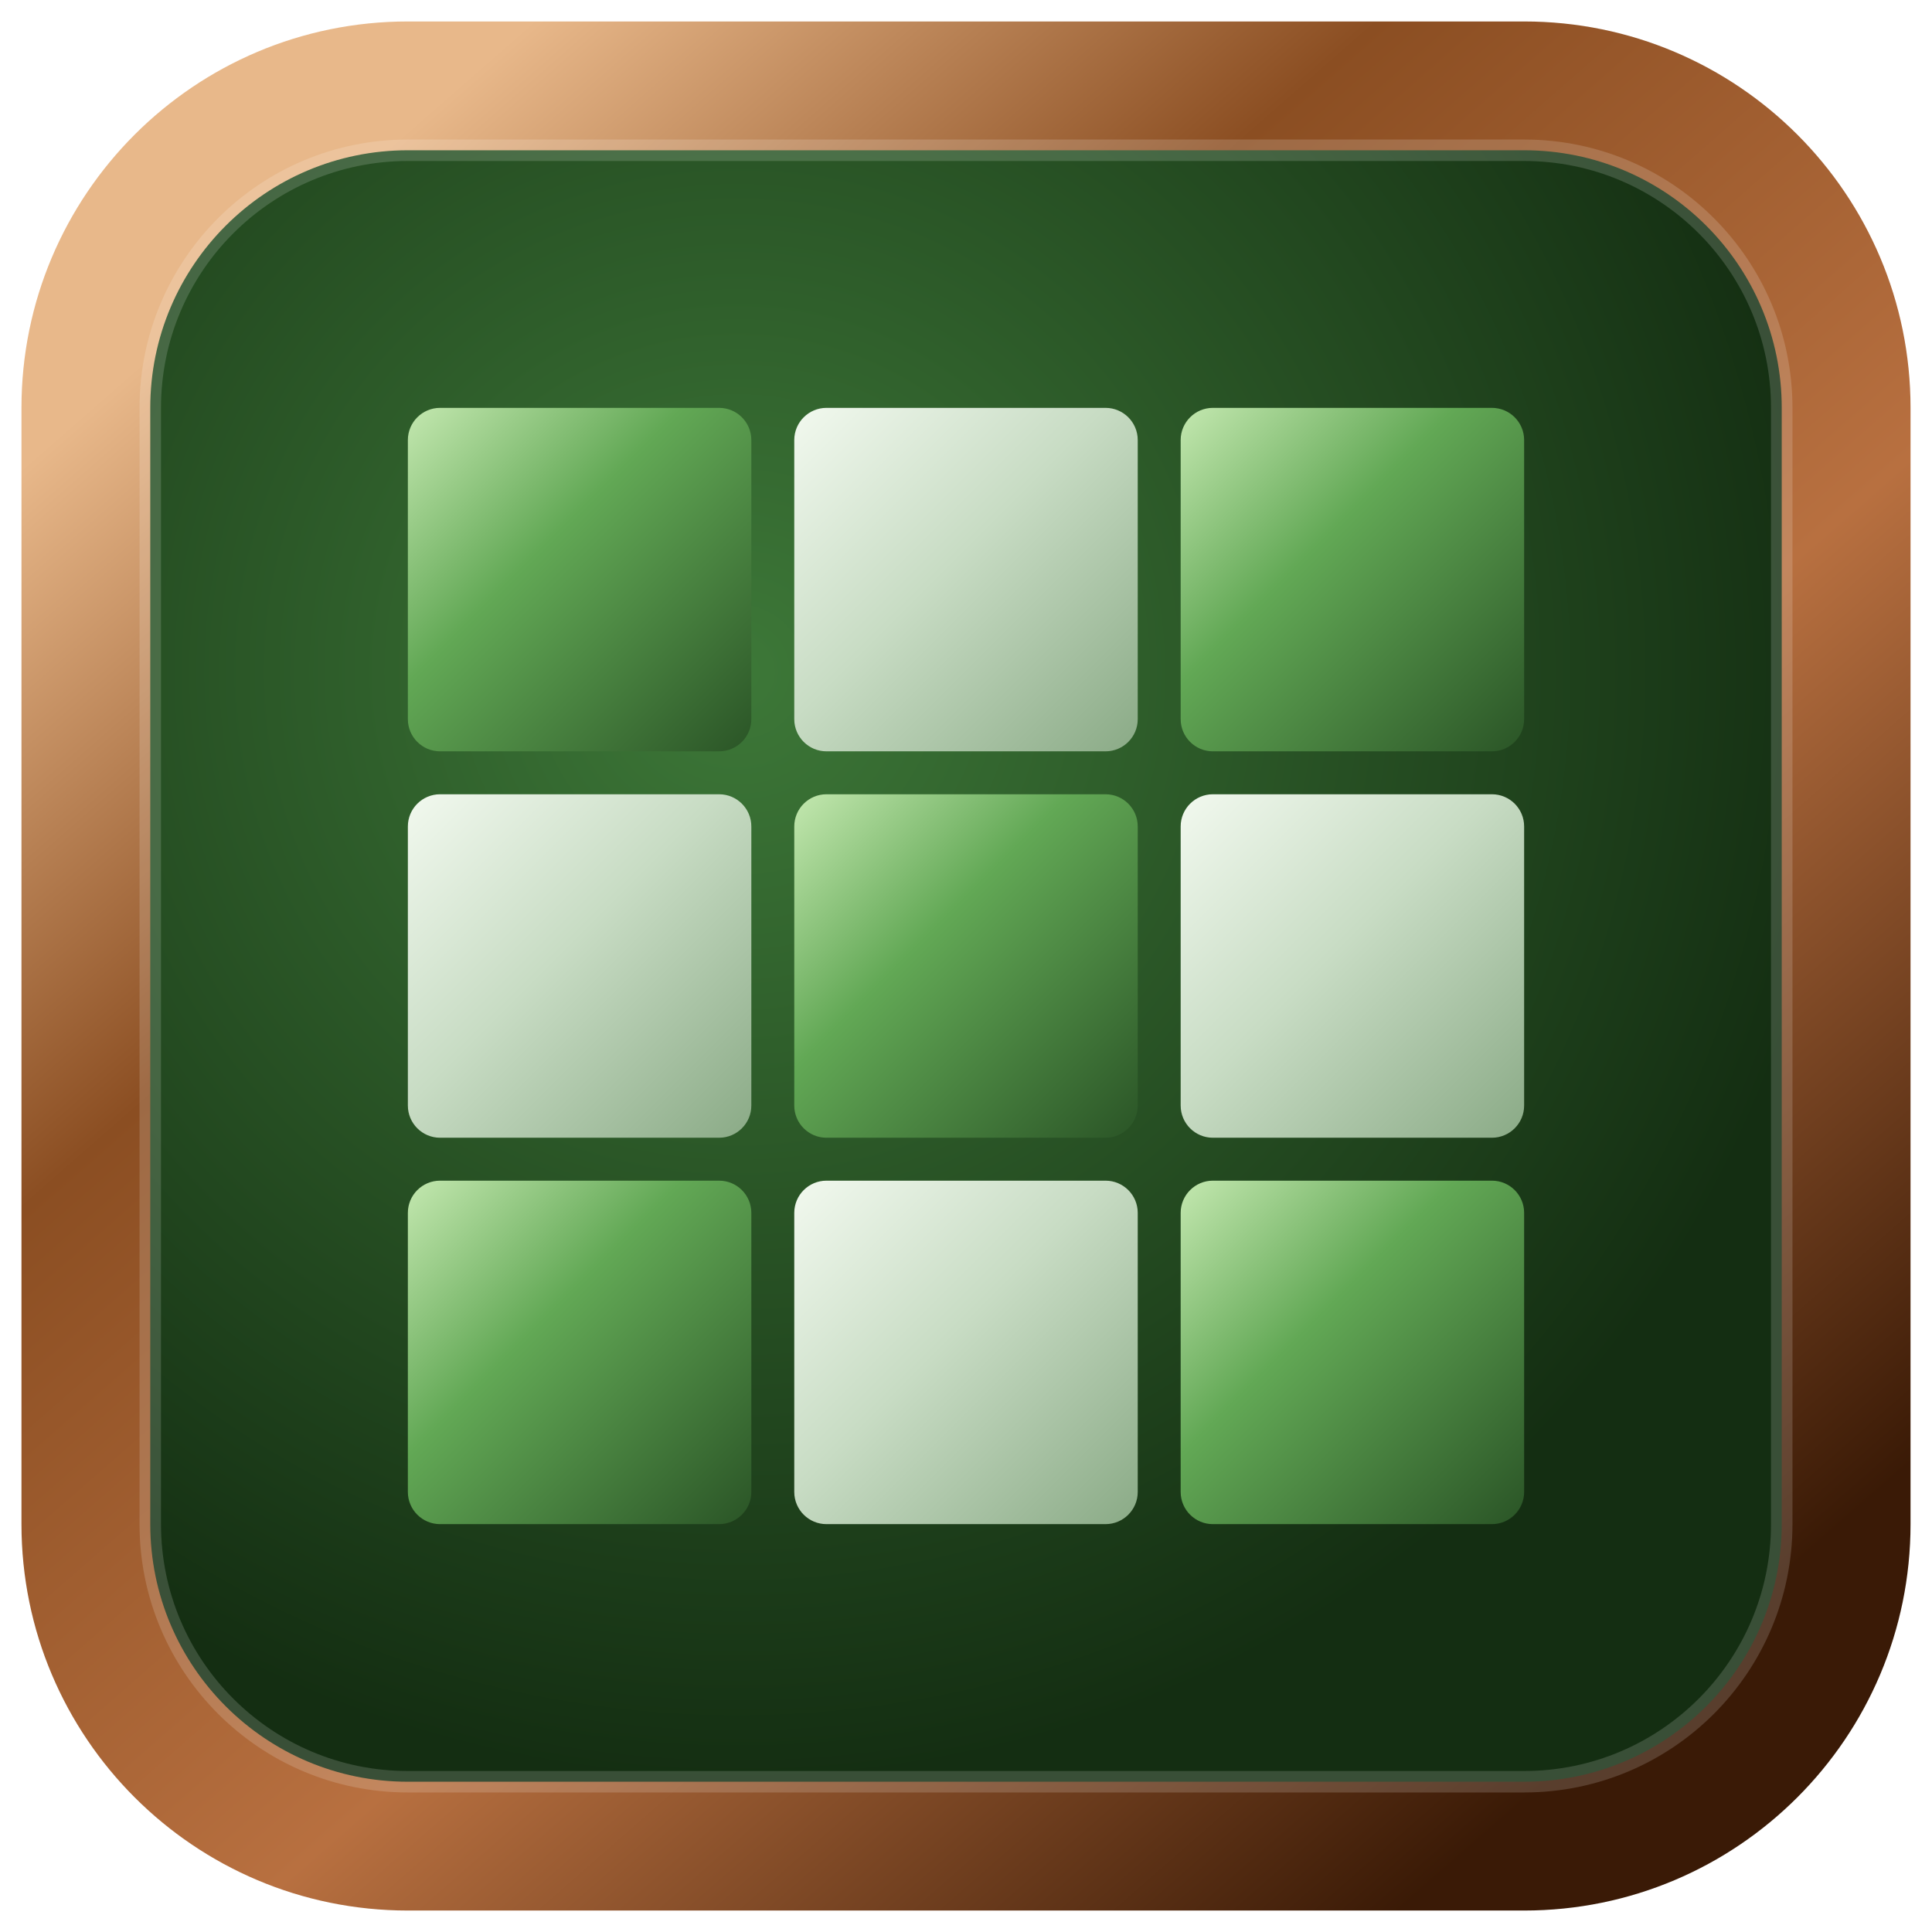
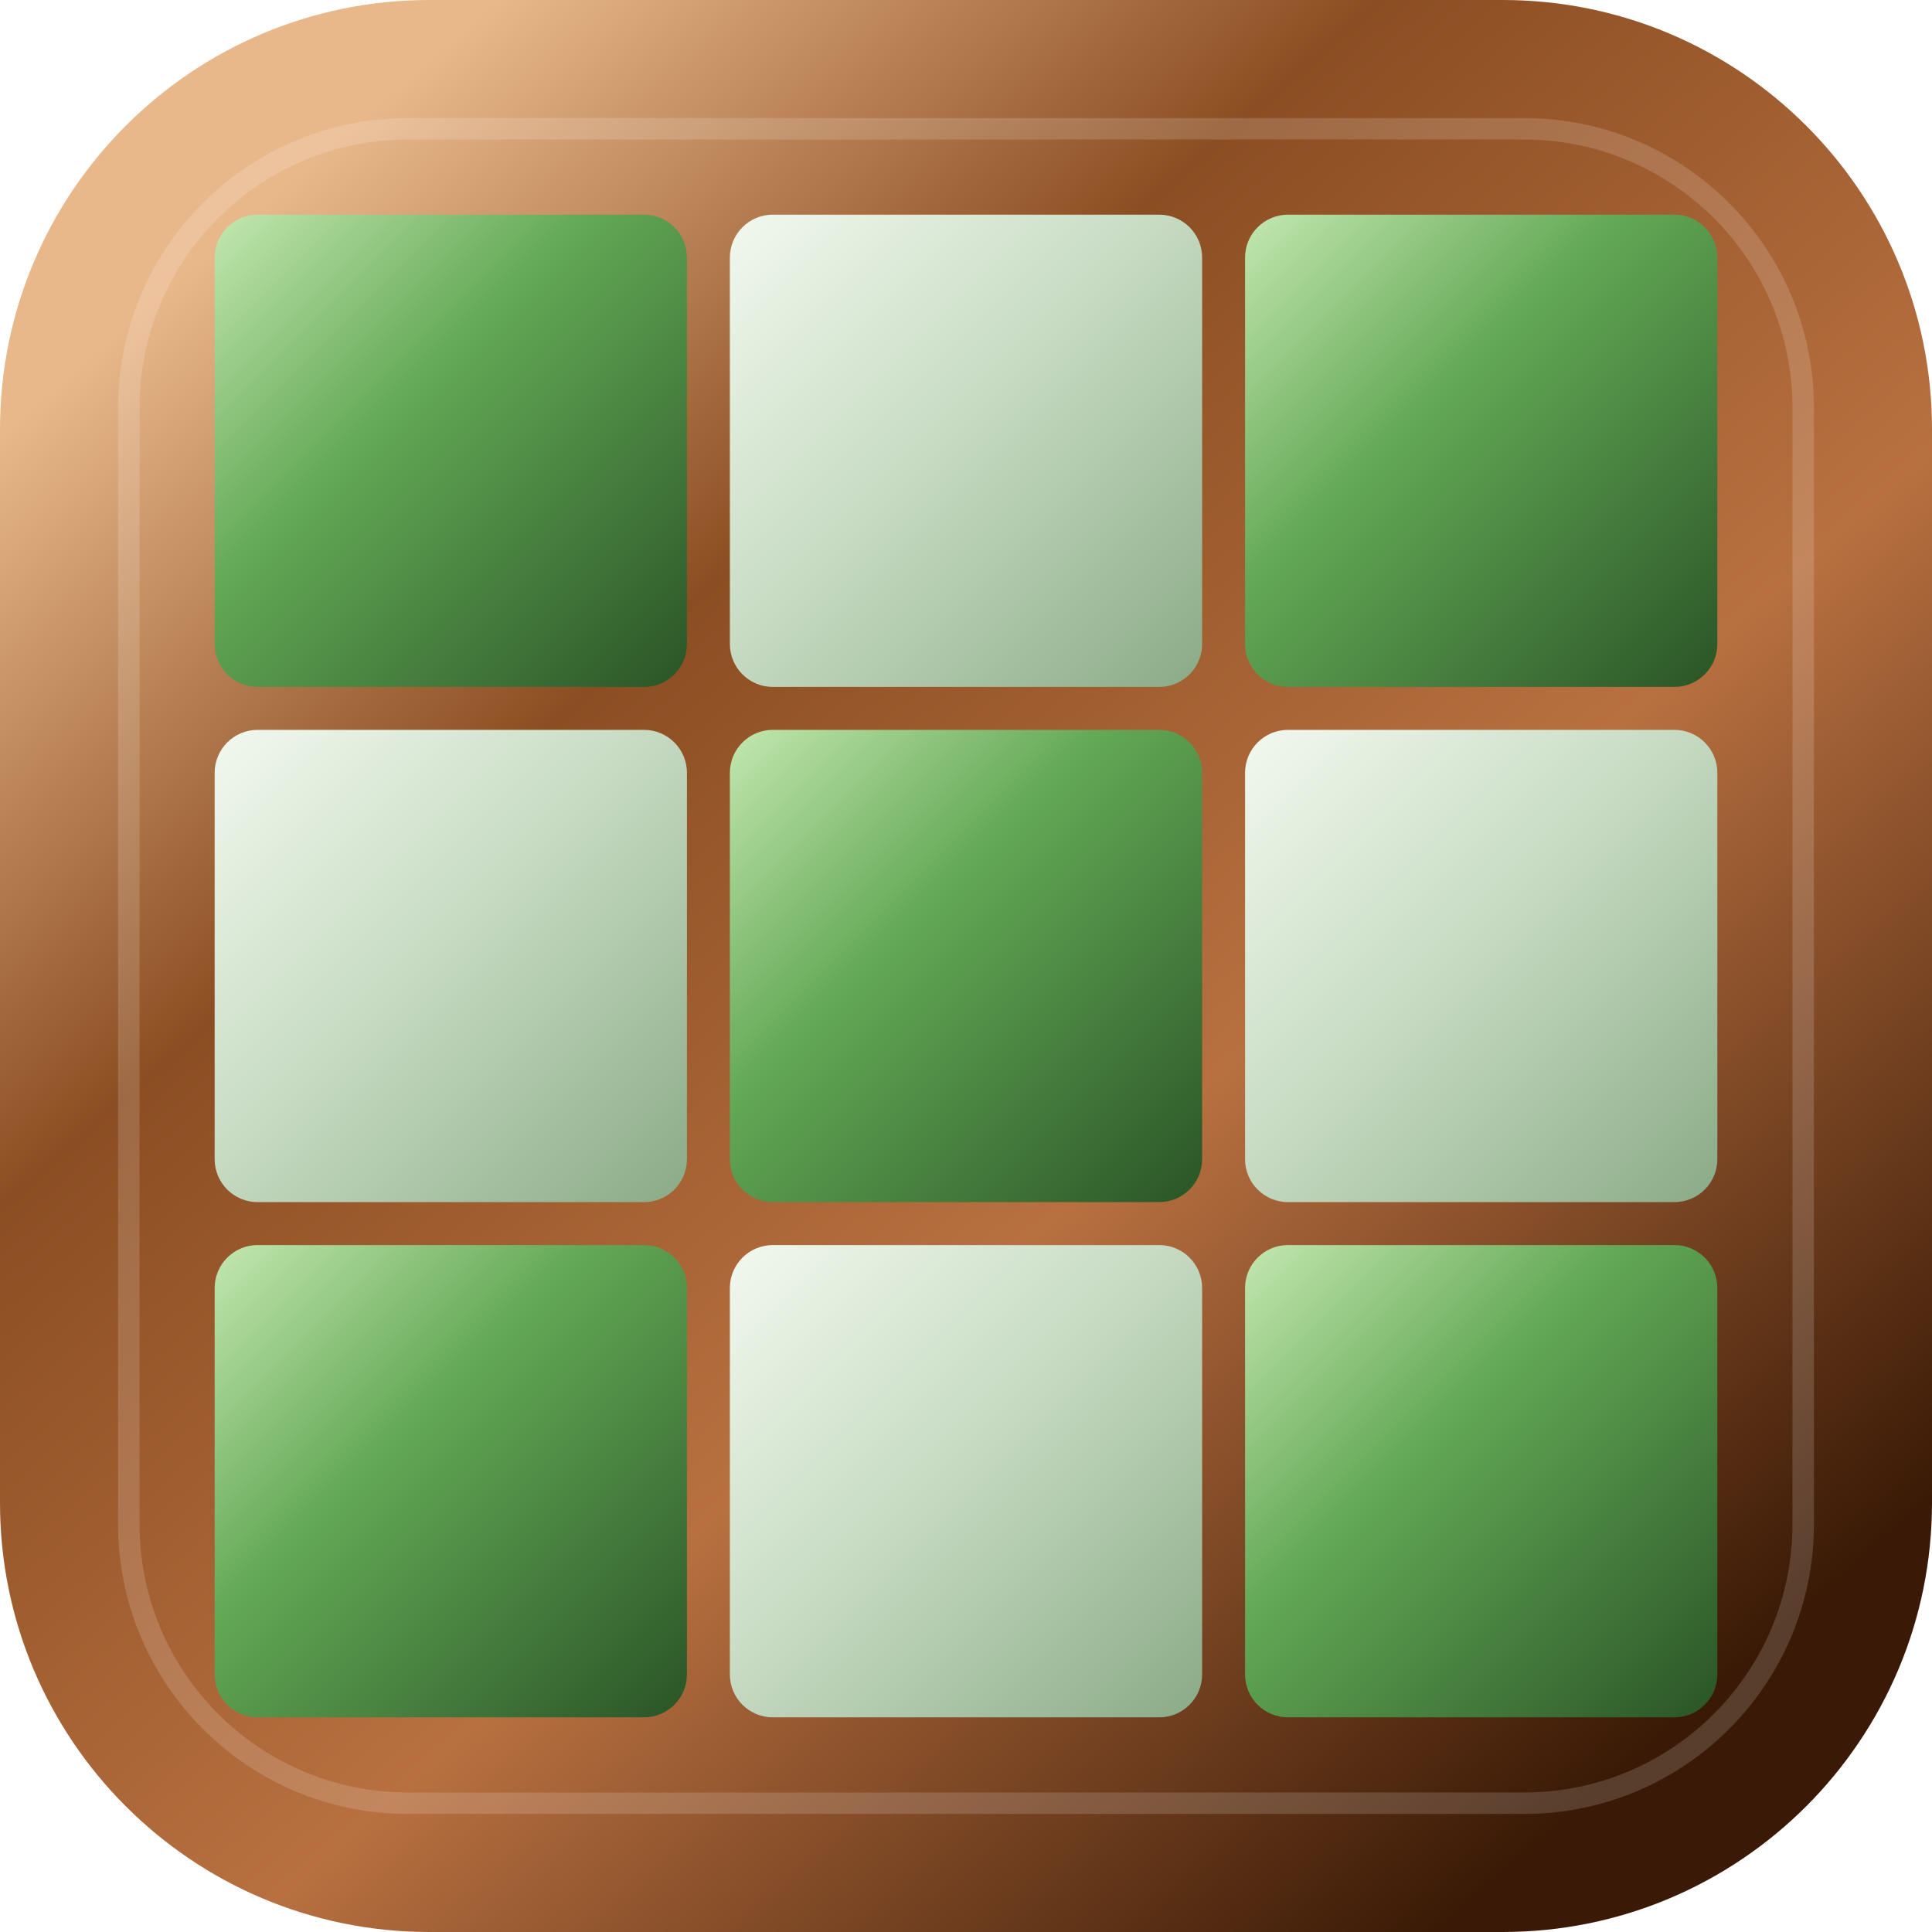
<svg xmlns="http://www.w3.org/2000/svg" viewBox="0 0 90 90" width="90" height="90">
  <defs>
    <linearGradient id="bronzeRing" x1="15%" y1="10%" x2="85%" y2="90%">
      <stop offset="0%" stop-color="#e8b88a" />
      <stop offset="28%" stop-color="#8b4e22" />
      <stop offset="62%" stop-color="#b87040" />
      <stop offset="100%" stop-color="#3a1a06" />
    </linearGradient>
-     <radialGradient id="bgGreen" cx="36%" cy="32%" r="68%">
-       <stop offset="0%" stop-color="#3d7838" />
-       <stop offset="100%" stop-color="#142e12" />
-     </radialGradient>
    <linearGradient id="grnCell" x1="0%" y1="0%" x2="100%" y2="100%">
      <stop offset="0%" stop-color="#c4e8b0" />
      <stop offset="40%" stop-color="#62a855" />
      <stop offset="100%" stop-color="#2a5426" />
    </linearGradient>
    <linearGradient id="whtCell" x1="0%" y1="0%" x2="100%" y2="100%">
      <stop offset="0%" stop-color="#f2f9ef" />
      <stop offset="45%" stop-color="#c8dcc4" />
      <stop offset="100%" stop-color="#8aaa86" />
    </linearGradient>
    <clipPath id="innerClip">
-       <rect x="7" y="7" width="76" height="76" rx="12" ry="12" />
+       <rect x="6" y="6" width="78" height="78" rx="13" ry="13" />
    </clipPath>
  </defs>
-   <rect x="1" y="1" width="88" height="88" rx="18" ry="18" fill="url(#bronzeRing)" />
-   <rect x="6" y="6" width="78" height="78" rx="13" ry="13" fill="none" stroke="#28100400" stroke-width="1.2" opacity="0.5" />
-   <rect x="7" y="7" width="76" height="76" rx="12" ry="12" fill="url(#bgGreen)" />
+   <rect x="0" y="0" width="90" height="90" rx="20" ry="20" fill="url(#bronzeRing)" />
  <g clip-path="url(#innerClip)">
-     <rect x="19" y="19" width="16" height="16" rx="1.5" fill="url(#grnCell)" />
-     <rect x="37" y="19" width="16" height="16" rx="1.5" fill="url(#whtCell)" />
-     <rect x="55" y="19" width="16" height="16" rx="1.5" fill="url(#grnCell)" />
-     <rect x="19" y="37" width="16" height="16" rx="1.5" fill="url(#whtCell)" />
-     <rect x="37" y="37" width="16" height="16" rx="1.5" fill="url(#grnCell)" />
-     <rect x="55" y="37" width="16" height="16" rx="1.5" fill="url(#whtCell)" />
-     <rect x="19" y="55" width="16" height="16" rx="1.5" fill="url(#grnCell)" />
-     <rect x="37" y="55" width="16" height="16" rx="1.5" fill="url(#whtCell)" />
-     <rect x="55" y="55" width="16" height="16" rx="1.5" fill="url(#grnCell)" />
+     <rect x="10" y="10" width="22" height="22" rx="2" fill="url(#grnCell)" />
+     <rect x="34" y="10" width="22" height="22" rx="2" fill="url(#whtCell)" />
+     <rect x="58" y="10" width="22" height="22" rx="2" fill="url(#grnCell)" />
+     <rect x="10" y="34" width="22" height="22" rx="2" fill="url(#whtCell)" />
+     <rect x="34" y="34" width="22" height="22" rx="2" fill="url(#grnCell)" />
+     <rect x="58" y="34" width="22" height="22" rx="2" fill="url(#whtCell)" />
+     <rect x="10" y="58" width="22" height="22" rx="2" fill="url(#grnCell)" />
+     <rect x="34" y="58" width="22" height="22" rx="2" fill="url(#whtCell)" />
+     <rect x="58" y="58" width="22" height="22" rx="2" fill="url(#grnCell)" />
  </g>
-   <rect x="7" y="7" width="76" height="76" rx="12" ry="12" fill="none" stroke="rgba(255,255,255,0.16)" stroke-width="1" />
+   <rect x="6" y="6" width="78" height="78" rx="13" ry="13" fill="none" stroke="rgba(255,255,255,0.16)" stroke-width="1" />
</svg>
